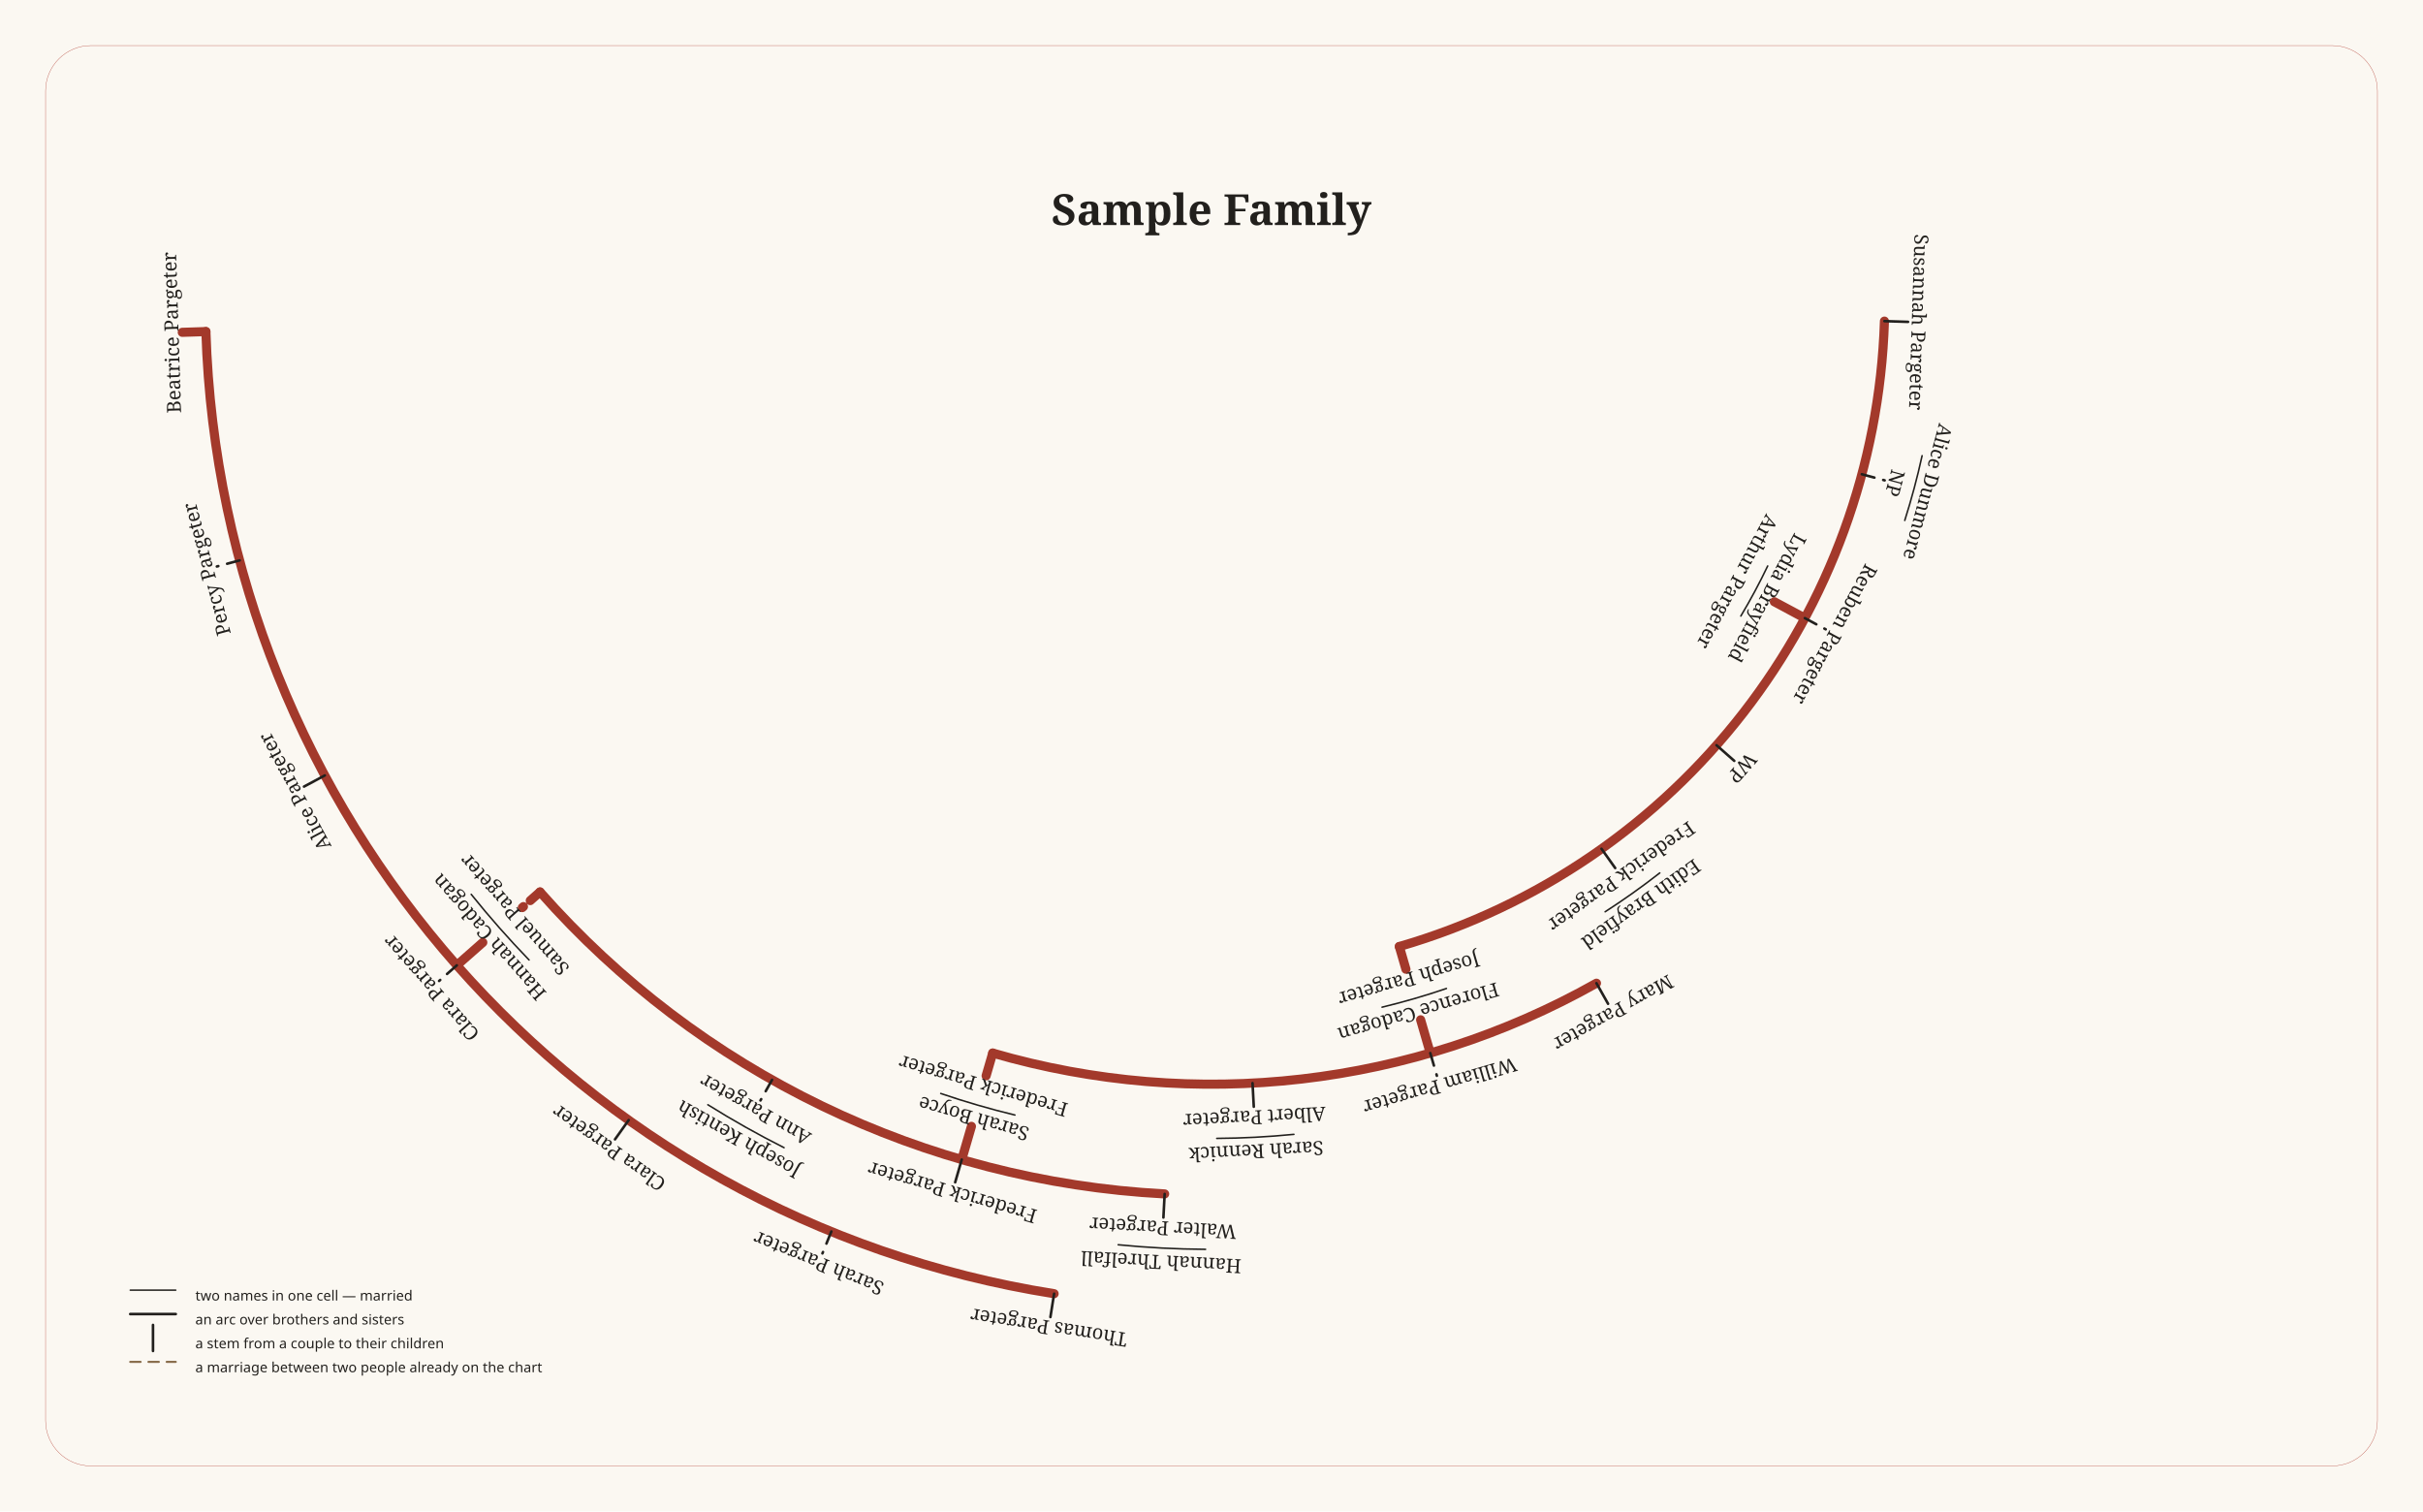
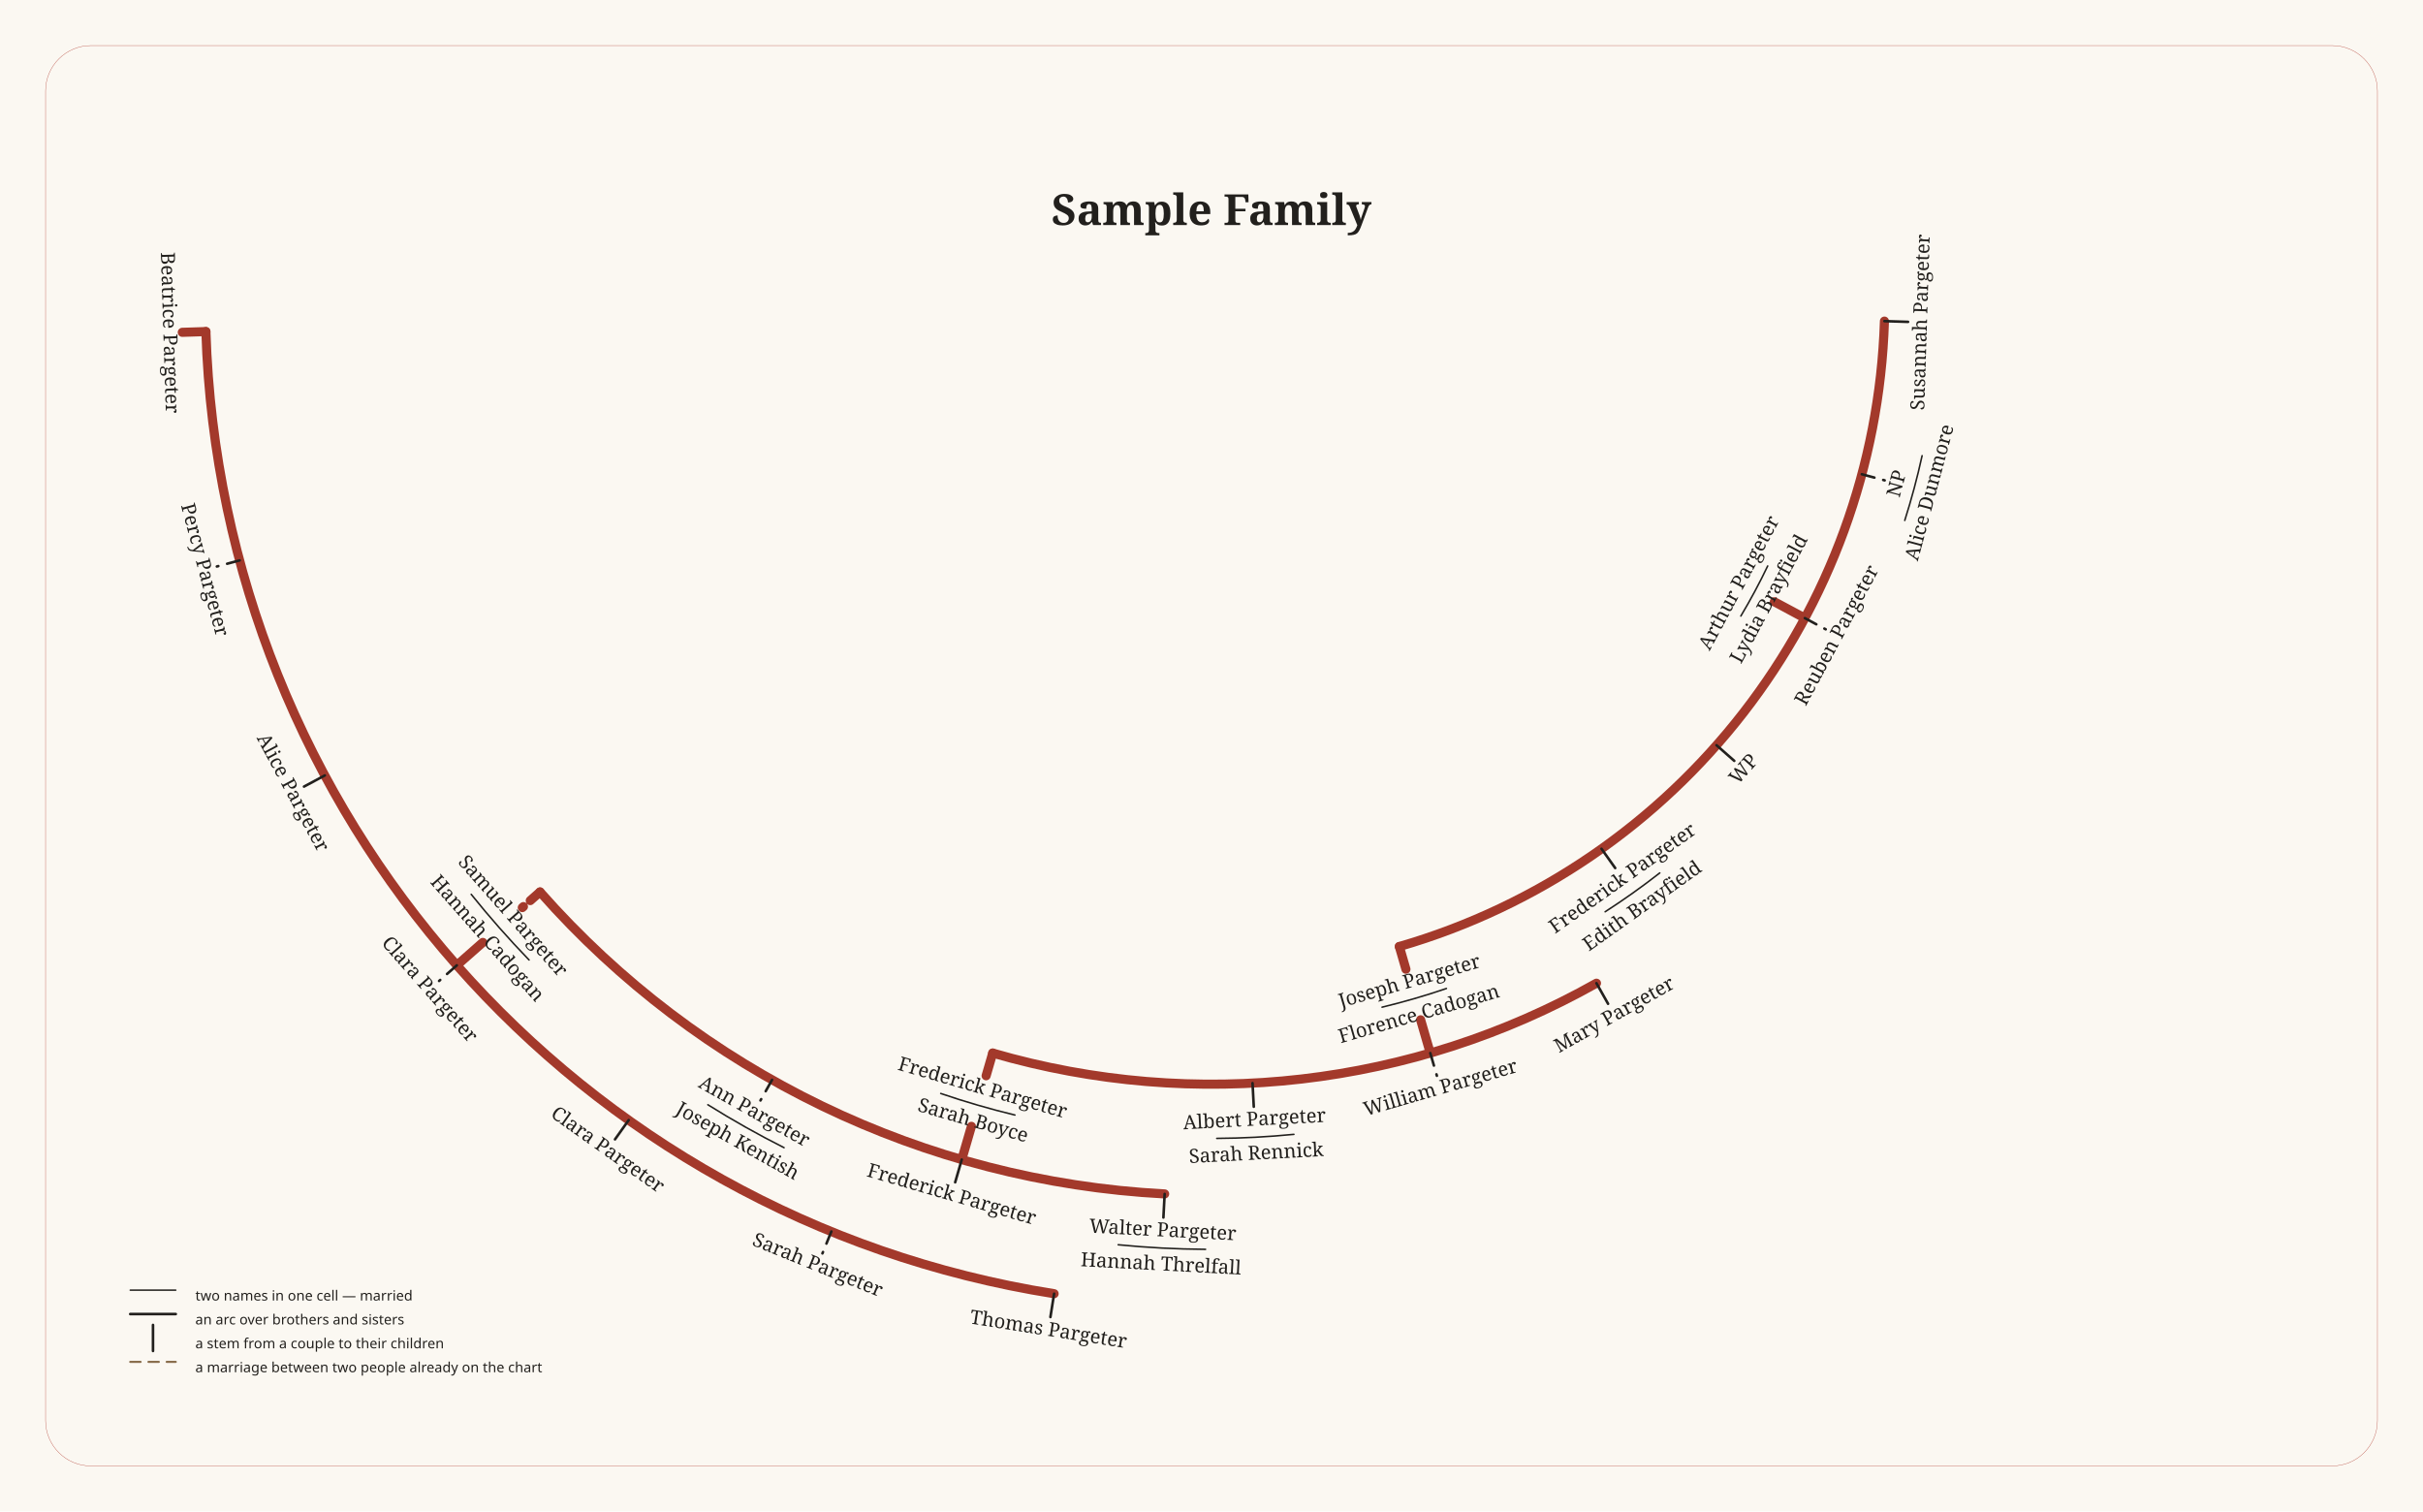
<svg xmlns="http://www.w3.org/2000/svg" width="372.16mm" height="232.153mm" viewBox="0 0 372.16 232.153">
  <rect x="0" y="0" width="372.16" height="232.153" fill="#FBF8F2" />
  <g id="ENGRAVE">
    <path d="M295.225,69.99A111.735,111.735 0 0,1 292.561,79.932" fill="none" stroke="#22201D" stroke-width="0.24" stroke-linecap="round" stroke-linejoin="round" />
    <path d="M271.508,86.929A94.695,94.695 0 0,1 267.385,94.617" fill="none" stroke="#22201D" stroke-width="0.24" stroke-linecap="round" stroke-linejoin="round" />
    <path d="M254.932,134.073A111.735,111.735 0 0,1 246.542,140.036" fill="none" stroke="#22201D" stroke-width="0.24" stroke-linecap="round" stroke-linejoin="round" />
    <path d="M222.162,151.821A111.735,111.735 0 0,1 212.278,154.693" fill="none" stroke="#22201D" stroke-width="0.24" stroke-linecap="round" stroke-linejoin="round" />
    <path d="M198.736,174.224A128.775,128.775 0 0,1 186.889,174.845" fill="none" stroke="#22201D" stroke-width="0.24" stroke-linecap="round" stroke-linejoin="round" />
    <path d="M185.164,191.885A145.815,145.815 0 0,1 171.75,191.182" fill="none" stroke="#22201D" stroke-width="0.24" stroke-linecap="round" stroke-linejoin="round" />
    <path d="M155.887,171.258A128.775,128.775 0 0,1 144.495,167.948" fill="none" stroke="#22201D" stroke-width="0.24" stroke-linecap="round" stroke-linejoin="round" />
    <path d="M120.426,176.271A145.815,145.815 0 0,1 108.724,169.677" fill="none" stroke="#22201D" stroke-width="0.24" stroke-linecap="round" stroke-linejoin="round" />
    <path d="M81.26,147.438A145.815,145.815 0 0,1 72.377,137.362" fill="none" stroke="#22201D" stroke-width="0.24" stroke-linecap="round" stroke-linejoin="round" />
    <path d="M272.528,92.426L277.216,94.939" fill="none" stroke="#A3392B" stroke-width="1.4" stroke-linecap="round" stroke-linejoin="round" />
    <path d="M289.439,49.321A103.41,103.41 0 0,1 214.93,145.377" fill="none" stroke="#A3392B" stroke-width="1.4" stroke-linecap="round" stroke-linejoin="round" />
    <path d="M289.439,49.321L293.067,49.435" fill="none" stroke="#22201D" stroke-width="0.4" stroke-linecap="round" stroke-linejoin="round" />
    <path d="M285.966,72.837L289.473,73.777" fill="none" stroke="#22201D" stroke-width="0.4" stroke-linecap="round" stroke-linejoin="round" stroke-dasharray="2,1.4" />
    <path d="M277.216,94.939L280.415,96.654" fill="none" stroke="#22201D" stroke-width="0.4" stroke-linecap="round" stroke-linejoin="round" stroke-dasharray="2,1.4" />
    <path d="M263.649,114.459L266.372,116.859" fill="none" stroke="#22201D" stroke-width="0.4" stroke-linecap="round" stroke-linejoin="round" />
    <path d="M245.983,130.365L248.086,133.324" fill="none" stroke="#22201D" stroke-width="0.4" stroke-linecap="round" stroke-linejoin="round" />
    <path d="M214.93,145.377L215.943,148.863" fill="none" stroke="#A3392B" stroke-width="1.4" stroke-linecap="round" stroke-linejoin="round" />
    <path d="M218.201,156.632L219.685,161.74" fill="none" stroke="#A3392B" stroke-width="1.4" stroke-linecap="round" stroke-linejoin="round" />
    <path d="M245.209,151.01A120.45,120.45 0 0,1 152.476,161.74" fill="none" stroke="#A3392B" stroke-width="1.4" stroke-linecap="round" stroke-linejoin="round" />
    <path d="M245.209,151.01L246.991,154.173" fill="none" stroke="#22201D" stroke-width="0.4" stroke-linecap="round" stroke-linejoin="round" />
    <path d="M219.685,161.74L220.697,165.226" fill="none" stroke="#22201D" stroke-width="0.4" stroke-linecap="round" stroke-linejoin="round" stroke-dasharray="2,1.4" />
    <path d="M152.476,161.74L151.463,165.226" fill="none" stroke="#A3392B" stroke-width="1.4" stroke-linecap="round" stroke-linejoin="round" />
    <path d="M192.384,166.358L192.574,169.983" fill="none" stroke="#22201D" stroke-width="0.4" stroke-linecap="round" stroke-linejoin="round" />
    <path d="M149.206,172.996L147.721,178.103" fill="none" stroke="#A3392B" stroke-width="1.4" stroke-linecap="round" stroke-linejoin="round" />
    <path d="M178.884,183.374A137.49,137.49 0 0,1 82.947,136.996" fill="none" stroke="#A3392B" stroke-width="1.4" stroke-linecap="round" stroke-linejoin="round" />
    <path d="M178.884,183.374L178.694,186.999" fill="none" stroke="#22201D" stroke-width="0.4" stroke-linecap="round" stroke-linejoin="round" />
    <path d="M147.721,178.103L146.709,181.589" fill="none" stroke="#22201D" stroke-width="0.4" stroke-linecap="round" stroke-linejoin="round" />
    <path d="M82.947,136.996L80.224,139.397" fill="none" stroke="#A3392B" stroke-width="1.4" stroke-linecap="round" stroke-linejoin="round" stroke-dasharray="2,1.4" />
    <path d="M118.586,165.856L116.804,169.018" fill="none" stroke="#22201D" stroke-width="0.4" stroke-linecap="round" stroke-linejoin="round" stroke-dasharray="2,1.4" />
    <path d="M74.155,144.748L70.165,148.265" fill="none" stroke="#A3392B" stroke-width="1.4" stroke-linecap="round" stroke-linejoin="round" />
    <path d="M161.906,198.7A154.53,154.53 0 0,1 31.626,50.927" fill="none" stroke="#A3392B" stroke-width="1.4" stroke-linecap="round" stroke-linejoin="round" />
    <path d="M161.906,198.7L161.338,202.286" fill="none" stroke="#22201D" stroke-width="0.4" stroke-linecap="round" stroke-linejoin="round" />
    <path d="M127.692,189.148L126.321,192.508" fill="none" stroke="#22201D" stroke-width="0.4" stroke-linecap="round" stroke-linejoin="round" stroke-dasharray="2,1.4" />
    <path d="M96.564,172.034L94.461,174.993" fill="none" stroke="#22201D" stroke-width="0.4" stroke-linecap="round" stroke-linejoin="round" />
    <path d="M70.165,148.265L67.442,150.666" fill="none" stroke="#22201D" stroke-width="0.4" stroke-linecap="round" stroke-linejoin="round" stroke-dasharray="2,1.4" />
    <path d="M49.892,119.096L46.693,120.811" fill="none" stroke="#22201D" stroke-width="0.4" stroke-linecap="round" stroke-linejoin="round" />
    <path d="M36.816,86.068L33.309,87.007" fill="none" stroke="#22201D" stroke-width="0.4" stroke-linecap="round" stroke-linejoin="round" stroke-dasharray="2,1.4" />
    <path d="M31.626,50.927L27.998,51.041" fill="none" stroke="#A3392B" stroke-width="1.4" stroke-linecap="round" stroke-linejoin="round" />
-     <text x="266.931" y="89.424" font-family="Georgia, 'Iowan Old Style', serif" font-size="3" fill="#22201D" text-anchor="middle" dominant-baseline="central" transform="rotate(118.2,266.9308,89.4245)">Arthur Pargeter</text>
-     <text x="271.531" y="91.891" font-family="Georgia, 'Iowan Old Style', serif" font-size="3" fill="#22201D" text-anchor="middle" dominant-baseline="central" transform="rotate(118.2,271.5312,91.8912)">Lydia Brayfield</text>
-     <text x="294.806" y="49.49" font-family="Georgia, 'Iowan Old Style', serif" font-size="3" fill="#22201D" text-anchor="middle" dominant-baseline="central" transform="rotate(91.8,294.8063,49.4896)">Susannah Pargeter</text>
-     <text x="291.153" y="74.227" font-family="Georgia, 'Iowan Old Style', serif" font-size="3" fill="#22201D" text-anchor="middle" dominant-baseline="central" transform="rotate(105,291.1534,74.227)">NP</text>
-     <text x="296.195" y="75.578" font-family="Georgia, 'Iowan Old Style', serif" font-size="3" fill="#22201D" text-anchor="middle" dominant-baseline="central" transform="rotate(105,296.1955,75.5781)">Alice Dunmore</text>
-     <text x="281.948" y="97.477" font-family="Georgia, 'Iowan Old Style', serif" font-size="3" fill="#22201D" text-anchor="middle" dominant-baseline="central" transform="rotate(118.2,281.9482,97.4768)">Reuben Pargeter</text>
-     <text x="267.677" y="118.01" font-family="Georgia, 'Iowan Old Style', serif" font-size="3" fill="#22201D" text-anchor="middle" dominant-baseline="central" transform="rotate(131.4,267.6771,118.0102)">WP</text>
-     <text x="249.094" y="134.742" font-family="Georgia, 'Iowan Old Style', serif" font-size="3" fill="#22201D" text-anchor="middle" dominant-baseline="central" transform="rotate(144.6,249.0942,134.7423)">Frederick Pargeter</text>
-     <text x="252.118" y="138.997" font-family="Georgia, 'Iowan Old Style', serif" font-size="3" fill="#22201D" text-anchor="middle" dominant-baseline="central" transform="rotate(144.6,252.1181,138.9973)">Edith Brayfield</text>
-     <text x="216.429" y="150.533" font-family="Georgia, 'Iowan Old Style', serif" font-size="3" fill="#22201D" text-anchor="middle" dominant-baseline="central" transform="rotate(163.8,216.4287,150.5334)">Joseph Pargeter</text>
-     <text x="217.885" y="155.546" font-family="Georgia, 'Iowan Old Style', serif" font-size="3" fill="#22201D" text-anchor="middle" dominant-baseline="central" transform="rotate(163.8,217.885,155.5462)">Florence Cadogan</text>
-     <text x="247.845" y="155.689" font-family="Georgia, 'Iowan Old Style', serif" font-size="3" fill="#22201D" text-anchor="middle" dominant-baseline="central" transform="rotate(150.6,247.8455,155.6888)">Mary Pargeter</text>
-     <text x="221.183" y="166.897" font-family="Georgia, 'Iowan Old Style', serif" font-size="3" fill="#22201D" text-anchor="middle" dominant-baseline="central" transform="rotate(163.8,221.1827,166.8968)">William Pargeter</text>
-     <text x="192.665" y="171.72" font-family="Georgia, 'Iowan Old Style', serif" font-size="3" fill="#22201D" text-anchor="middle" dominant-baseline="central" transform="rotate(177,192.6649,171.7203)">Albert Pargeter</text>
-     <text x="192.938" y="176.933" font-family="Georgia, 'Iowan Old Style', serif" font-size="3" fill="#22201D" text-anchor="middle" dominant-baseline="central" transform="rotate(177,192.9381,176.9331)">Sarah Rennick</text>
-     <text x="150.977" y="166.897" font-family="Georgia, 'Iowan Old Style', serif" font-size="3" fill="#22201D" text-anchor="middle" dominant-baseline="central" transform="rotate(196.2,150.9773,166.8968)">Frederick Pargeter</text>
-     <text x="149.521" y="171.91" font-family="Georgia, 'Iowan Old Style', serif" font-size="3" fill="#22201D" text-anchor="middle" dominant-baseline="central" transform="rotate(196.2,149.521,171.9096)">Sarah Boyce</text>
-     <text x="178.603" y="188.737" font-family="Georgia, 'Iowan Old Style', serif" font-size="3" fill="#22201D" text-anchor="middle" dominant-baseline="central" transform="rotate(183,178.6033,188.7369)">Walter Pargeter</text>
-     <text x="178.33" y="193.95" font-family="Georgia, 'Iowan Old Style', serif" font-size="3" fill="#22201D" text-anchor="middle" dominant-baseline="central" transform="rotate(183,178.3301,193.9498)">Hannah Threlfall</text>
-     <text x="146.223" y="183.26" font-family="Georgia, 'Iowan Old Style', serif" font-size="3" fill="#22201D" text-anchor="middle" dominant-baseline="central" transform="rotate(196.2,146.2233,183.2603)">Frederick Pargeter</text>
-     <text x="115.95" y="170.534" font-family="Georgia, 'Iowan Old Style', serif" font-size="3" fill="#22201D" text-anchor="middle" dominant-baseline="central" transform="rotate(209.4,115.9495,170.5343)">Ann Pargeter</text>
-     <text x="113.387" y="175.082" font-family="Georgia, 'Iowan Old Style', serif" font-size="3" fill="#22201D" text-anchor="middle" dominant-baseline="central" transform="rotate(209.4,113.387,175.082)">Joseph Kentish</text>
-     <text x="78.919" y="140.548" font-family="Georgia, 'Iowan Old Style', serif" font-size="3" fill="#22201D" text-anchor="middle" dominant-baseline="central" transform="rotate(228.6,78.9191,140.5477)">Samuel Pargeter</text>
-     <text x="75.004" y="144" font-family="Georgia, 'Iowan Old Style', serif" font-size="3" fill="#22201D" text-anchor="middle" dominant-baseline="central" transform="rotate(228.6,75.0036,143.9998)">Hannah Cadogan</text>
-     <text x="161.066" y="204.004" font-family="Georgia, 'Iowan Old Style', serif" font-size="3" fill="#22201D" text-anchor="middle" dominant-baseline="central" transform="rotate(189,161.0661,204.0041)">Thomas Pargeter</text>
-     <text x="125.663" y="194.119" font-family="Georgia, 'Iowan Old Style', serif" font-size="3" fill="#22201D" text-anchor="middle" dominant-baseline="central" transform="rotate(202.2,125.6633,194.1194)">Sarah Pargeter</text>
-     <text x="93.453" y="176.412" font-family="Georgia, 'Iowan Old Style', serif" font-size="3" fill="#22201D" text-anchor="middle" dominant-baseline="central" transform="rotate(215.4,93.4529,176.4116)">Clara Pargeter</text>
-     <text x="66.137" y="151.816" font-family="Georgia, 'Iowan Old Style', serif" font-size="3" fill="#22201D" text-anchor="middle" dominant-baseline="central" transform="rotate(228.6,66.1372,151.8165)">Clara Pargeter</text>
-     <text x="45.16" y="121.634" font-family="Georgia, 'Iowan Old Style', serif" font-size="3" fill="#22201D" text-anchor="middle" dominant-baseline="central" transform="rotate(241.8,45.1596,121.6336)">Alice Pargeter</text>
-     <text x="31.628" y="87.458" font-family="Georgia, 'Iowan Old Style', serif" font-size="3" fill="#22201D" text-anchor="middle" dominant-baseline="central" transform="rotate(255,31.6285,87.4579)">Percy Pargeter</text>
-     <text x="26.259" y="51.095" font-family="Georgia, 'Iowan Old Style', serif" font-size="3" fill="#22201D" text-anchor="middle" dominant-baseline="central" transform="rotate(268.2,26.2589,51.0953)">Beatrice Pargeter</text>
+     <text x="266.931" y="89.424" font-family="Georgia, 'Iowan Old Style', serif" font-size="3" fill="#22201D" text-anchor="middle" dominant-baseline="central" transform="rotate(-61.8,266.9308,89.4245)">Arthur Pargeter</text>
+     <text x="271.531" y="91.891" font-family="Georgia, 'Iowan Old Style', serif" font-size="3" fill="#22201D" text-anchor="middle" dominant-baseline="central" transform="rotate(-61.8,271.5312,91.8912)">Lydia Brayfield</text>
+     <text x="294.806" y="49.49" font-family="Georgia, 'Iowan Old Style', serif" font-size="3" fill="#22201D" text-anchor="middle" dominant-baseline="central" transform="rotate(-88.2,294.8063,49.4896)">Susannah Pargeter</text>
+     <text x="291.153" y="74.227" font-family="Georgia, 'Iowan Old Style', serif" font-size="3" fill="#22201D" text-anchor="middle" dominant-baseline="central" transform="rotate(-75,291.1534,74.227)">NP</text>
+     <text x="296.195" y="75.578" font-family="Georgia, 'Iowan Old Style', serif" font-size="3" fill="#22201D" text-anchor="middle" dominant-baseline="central" transform="rotate(-75,296.1955,75.5781)">Alice Dunmore</text>
+     <text x="281.948" y="97.477" font-family="Georgia, 'Iowan Old Style', serif" font-size="3" fill="#22201D" text-anchor="middle" dominant-baseline="central" transform="rotate(-61.8,281.9482,97.4768)">Reuben Pargeter</text>
+     <text x="267.677" y="118.01" font-family="Georgia, 'Iowan Old Style', serif" font-size="3" fill="#22201D" text-anchor="middle" dominant-baseline="central" transform="rotate(-48.6,267.6771,118.0102)">WP</text>
+     <text x="249.094" y="134.742" font-family="Georgia, 'Iowan Old Style', serif" font-size="3" fill="#22201D" text-anchor="middle" dominant-baseline="central" transform="rotate(-35.4,249.0942,134.7423)">Frederick Pargeter</text>
+     <text x="252.118" y="138.997" font-family="Georgia, 'Iowan Old Style', serif" font-size="3" fill="#22201D" text-anchor="middle" dominant-baseline="central" transform="rotate(-35.4,252.1181,138.9973)">Edith Brayfield</text>
+     <text x="216.429" y="150.533" font-family="Georgia, 'Iowan Old Style', serif" font-size="3" fill="#22201D" text-anchor="middle" dominant-baseline="central" transform="rotate(-16.2,216.4287,150.5334)">Joseph Pargeter</text>
+     <text x="217.885" y="155.546" font-family="Georgia, 'Iowan Old Style', serif" font-size="3" fill="#22201D" text-anchor="middle" dominant-baseline="central" transform="rotate(-16.2,217.885,155.5462)">Florence Cadogan</text>
+     <text x="247.845" y="155.689" font-family="Georgia, 'Iowan Old Style', serif" font-size="3" fill="#22201D" text-anchor="middle" dominant-baseline="central" transform="rotate(-29.4,247.8455,155.6888)">Mary Pargeter</text>
+     <text x="221.183" y="166.897" font-family="Georgia, 'Iowan Old Style', serif" font-size="3" fill="#22201D" text-anchor="middle" dominant-baseline="central" transform="rotate(-16.2,221.1827,166.8968)">William Pargeter</text>
+     <text x="192.665" y="171.72" font-family="Georgia, 'Iowan Old Style', serif" font-size="3" fill="#22201D" text-anchor="middle" dominant-baseline="central" transform="rotate(-3,192.6649,171.7203)">Albert Pargeter</text>
+     <text x="192.938" y="176.933" font-family="Georgia, 'Iowan Old Style', serif" font-size="3" fill="#22201D" text-anchor="middle" dominant-baseline="central" transform="rotate(-3,192.9381,176.9331)">Sarah Rennick</text>
+     <text x="150.977" y="166.897" font-family="Georgia, 'Iowan Old Style', serif" font-size="3" fill="#22201D" text-anchor="middle" dominant-baseline="central" transform="rotate(16.2,150.9773,166.8968)">Frederick Pargeter</text>
+     <text x="149.521" y="171.91" font-family="Georgia, 'Iowan Old Style', serif" font-size="3" fill="#22201D" text-anchor="middle" dominant-baseline="central" transform="rotate(16.2,149.521,171.9096)">Sarah Boyce</text>
+     <text x="178.603" y="188.737" font-family="Georgia, 'Iowan Old Style', serif" font-size="3" fill="#22201D" text-anchor="middle" dominant-baseline="central" transform="rotate(3,178.6033,188.7369)">Walter Pargeter</text>
+     <text x="178.33" y="193.95" font-family="Georgia, 'Iowan Old Style', serif" font-size="3" fill="#22201D" text-anchor="middle" dominant-baseline="central" transform="rotate(3,178.3301,193.9498)">Hannah Threlfall</text>
+     <text x="146.223" y="183.26" font-family="Georgia, 'Iowan Old Style', serif" font-size="3" fill="#22201D" text-anchor="middle" dominant-baseline="central" transform="rotate(16.2,146.2233,183.2603)">Frederick Pargeter</text>
+     <text x="115.95" y="170.534" font-family="Georgia, 'Iowan Old Style', serif" font-size="3" fill="#22201D" text-anchor="middle" dominant-baseline="central" transform="rotate(29.4,115.9495,170.5343)">Ann Pargeter</text>
+     <text x="113.387" y="175.082" font-family="Georgia, 'Iowan Old Style', serif" font-size="3" fill="#22201D" text-anchor="middle" dominant-baseline="central" transform="rotate(29.4,113.387,175.082)">Joseph Kentish</text>
+     <text x="78.919" y="140.548" font-family="Georgia, 'Iowan Old Style', serif" font-size="3" fill="#22201D" text-anchor="middle" dominant-baseline="central" transform="rotate(48.6,78.9191,140.5477)">Samuel Pargeter</text>
+     <text x="75.004" y="144" font-family="Georgia, 'Iowan Old Style', serif" font-size="3" fill="#22201D" text-anchor="middle" dominant-baseline="central" transform="rotate(48.6,75.0036,143.9998)">Hannah Cadogan</text>
+     <text x="161.066" y="204.004" font-family="Georgia, 'Iowan Old Style', serif" font-size="3" fill="#22201D" text-anchor="middle" dominant-baseline="central" transform="rotate(9,161.0661,204.0041)">Thomas Pargeter</text>
+     <text x="125.663" y="194.119" font-family="Georgia, 'Iowan Old Style', serif" font-size="3" fill="#22201D" text-anchor="middle" dominant-baseline="central" transform="rotate(22.2,125.6633,194.1194)">Sarah Pargeter</text>
+     <text x="93.453" y="176.412" font-family="Georgia, 'Iowan Old Style', serif" font-size="3" fill="#22201D" text-anchor="middle" dominant-baseline="central" transform="rotate(35.4,93.4529,176.4116)">Clara Pargeter</text>
+     <text x="66.137" y="151.816" font-family="Georgia, 'Iowan Old Style', serif" font-size="3" fill="#22201D" text-anchor="middle" dominant-baseline="central" transform="rotate(48.6,66.1372,151.8165)">Clara Pargeter</text>
+     <text x="45.16" y="121.634" font-family="Georgia, 'Iowan Old Style', serif" font-size="3" fill="#22201D" text-anchor="middle" dominant-baseline="central" transform="rotate(61.8,45.1596,121.6336)">Alice Pargeter</text>
+     <text x="31.628" y="87.458" font-family="Georgia, 'Iowan Old Style', serif" font-size="3" fill="#22201D" text-anchor="middle" dominant-baseline="central" transform="rotate(75,31.6285,87.4579)">Percy Pargeter</text>
+     <text x="26.259" y="51.095" font-family="Georgia, 'Iowan Old Style', serif" font-size="3" fill="#22201D" text-anchor="middle" dominant-baseline="central" transform="rotate(88.2,26.2589,51.0953)">Beatrice Pargeter</text>
    <text x="186.08" y="32" font-family="Georgia, 'Iowan Old Style', serif" font-size="6.6" fill="#22201D" text-anchor="middle" dominant-baseline="central" font-weight="600">Sample Family</text>
    <path d="M 20.000,198.153 L 27.000,198.153" fill="none" stroke="#22201D" stroke-width="0.22" stroke-linecap="round" stroke-linejoin="round" />
    <text x="30" y="198.909" font-family="sans-serif" font-size="2.16" fill="#22201D" text-anchor="start" dominant-baseline="central">two names in one cell — married</text>
    <path d="M 20.000,201.825 L 27.000,201.825" fill="none" stroke="#22201D" stroke-width="0.4" stroke-linecap="round" stroke-linejoin="round" />
    <text x="30" y="202.581" font-family="sans-serif" font-size="2.16" fill="#22201D" text-anchor="start" dominant-baseline="central">an arc over brothers and sisters</text>
    <path d="M 23.500,203.497 L 23.500,207.497" fill="none" stroke="#22201D" stroke-width="0.4" stroke-linecap="round" stroke-linejoin="round" />
    <text x="30" y="206.253" font-family="sans-serif" font-size="2.16" fill="#22201D" text-anchor="start" dominant-baseline="central">a stem from a couple to their children</text>
    <path d="M 20.000,209.169 L 27.000,209.169" fill="none" stroke="#8A6F4E" stroke-width="0.32" stroke-linecap="round" stroke-linejoin="round" stroke-dasharray="1.6,1.2" />
    <text x="30" y="209.925" font-family="sans-serif" font-size="2.16" fill="#22201D" text-anchor="start" dominant-baseline="central">a marriage between two people already on the chart</text>
  </g>
  <g id="CUT">
    <path d="M13.965,7H358.195A6.965,6.965 0 0,1 365.16,13.965V218.188A6.965,6.965 0 0,1 358.195,225.153H13.965A6.965,6.965 0 0,1 7,218.188V13.965A6.965,6.965 0 0,1 13.965,7Z" fill="none" stroke="#B03A2E" stroke-width="0.05" stroke-linecap="round" stroke-linejoin="round" />
  </g>
</svg>
